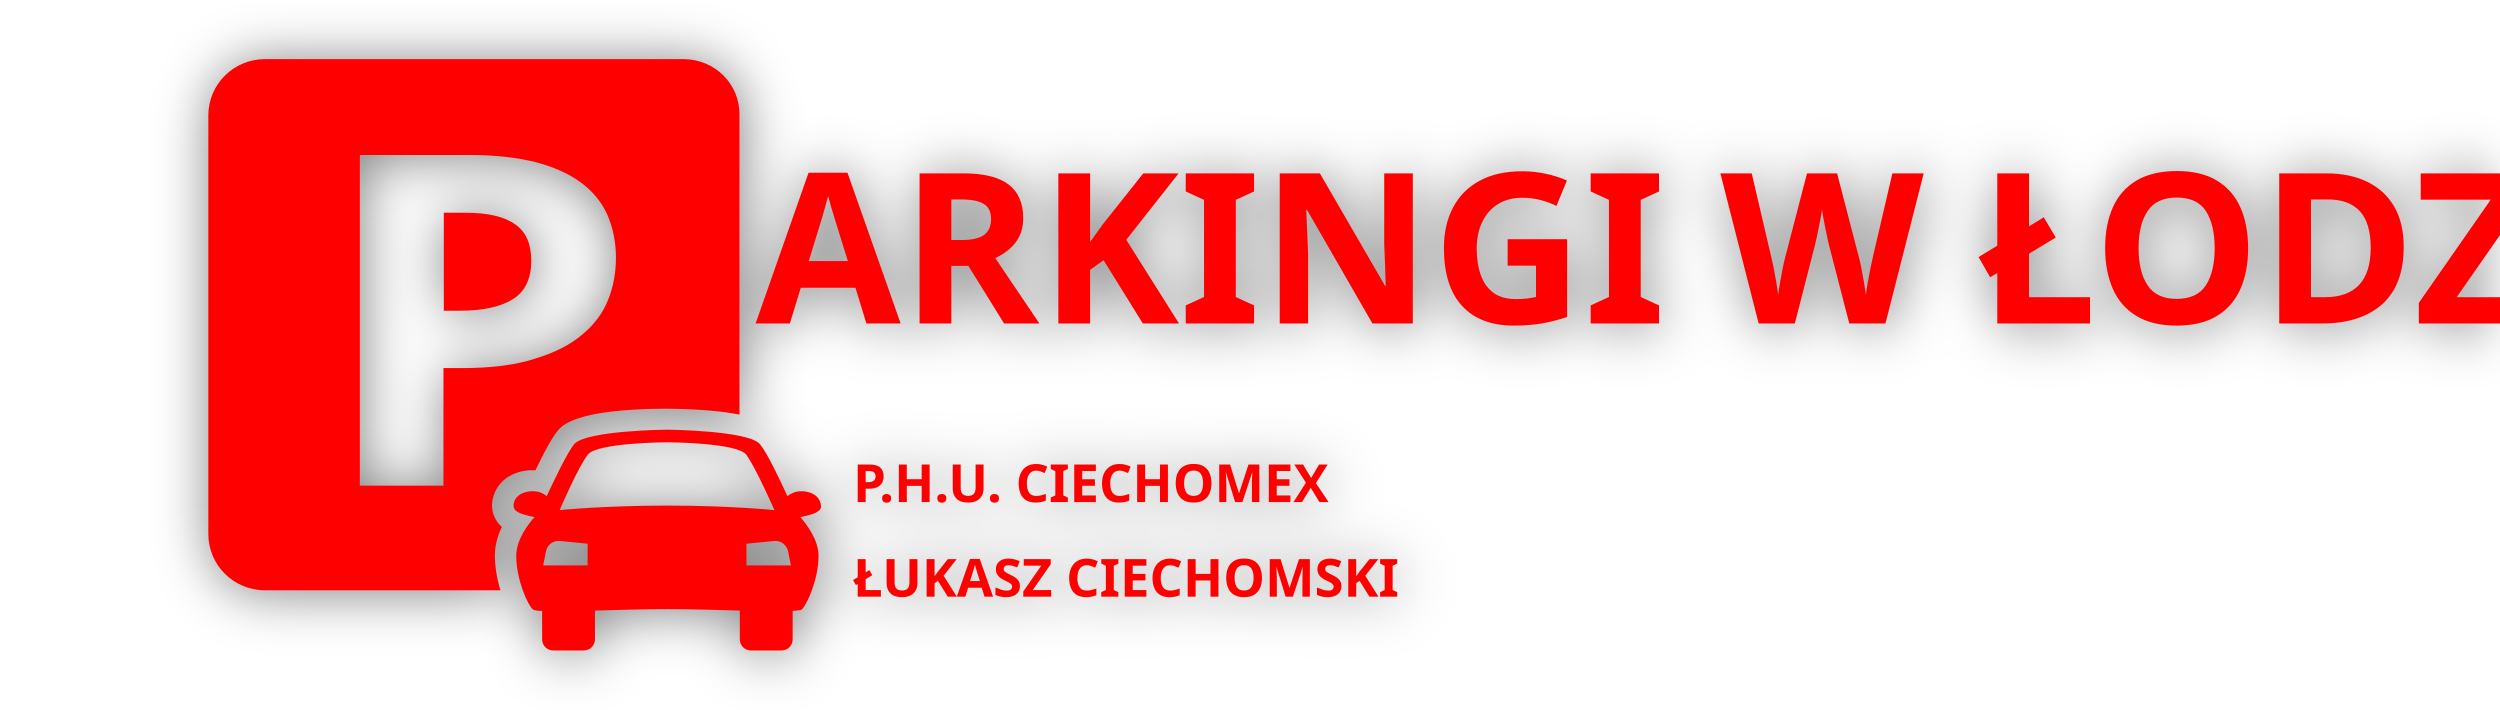
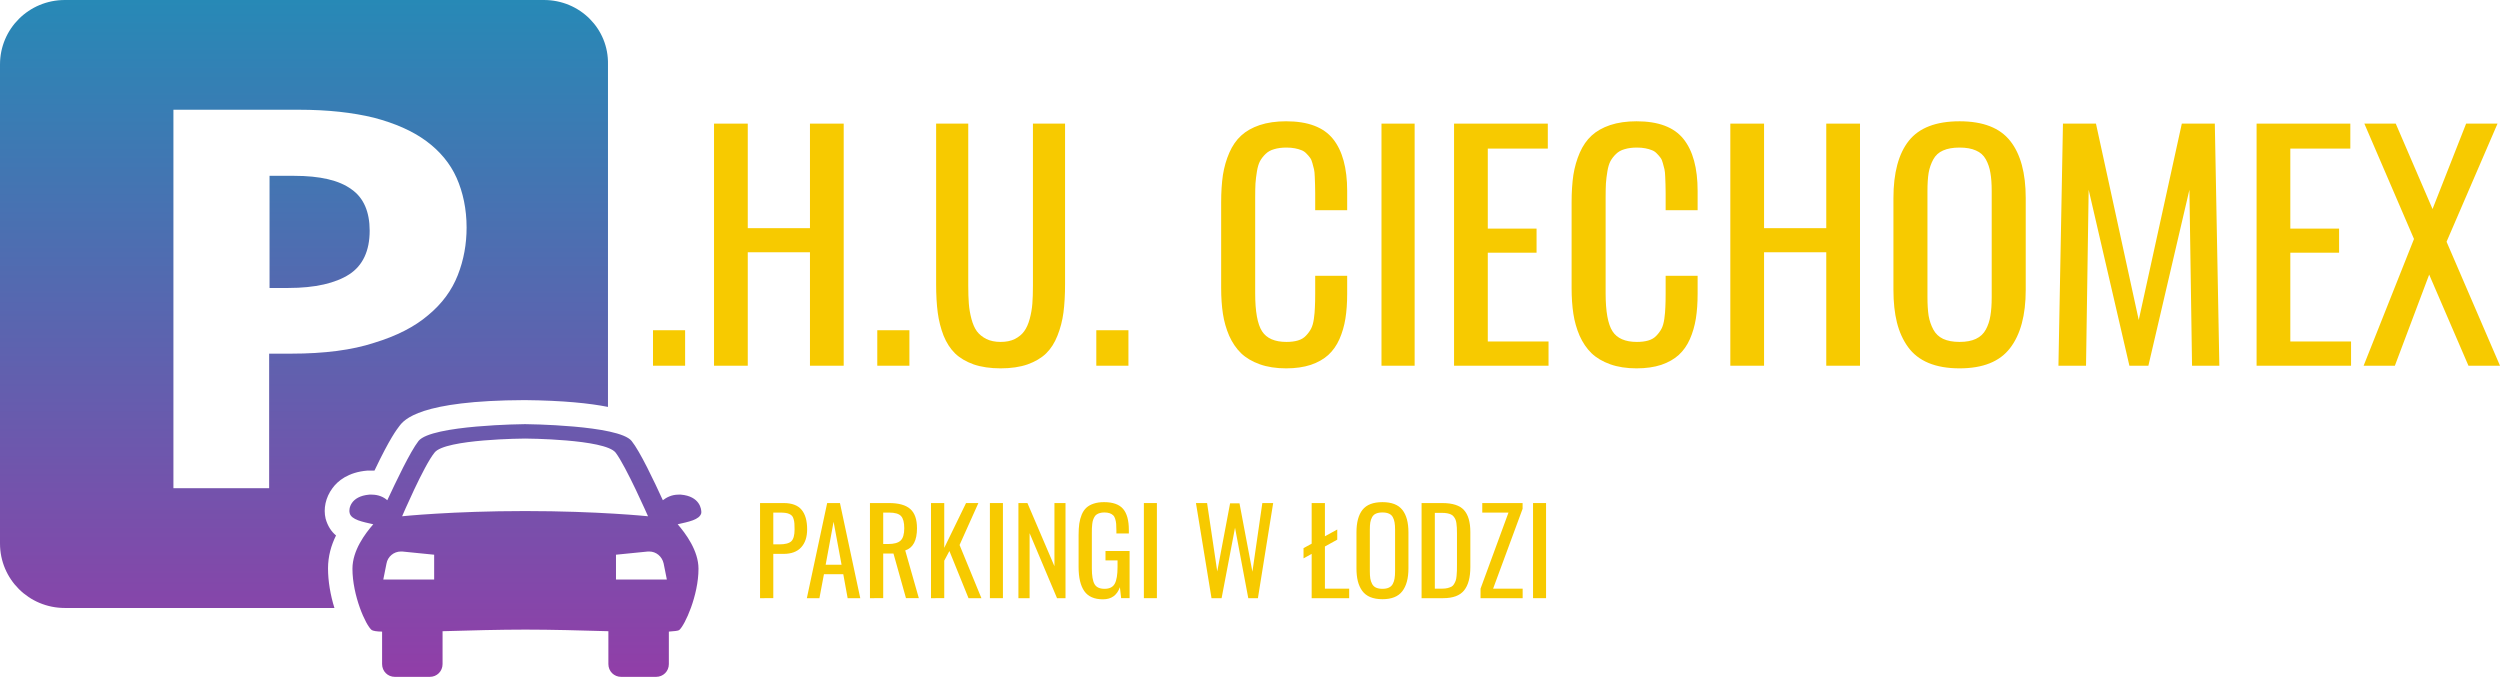
- <svg xmlns="http://www.w3.org/2000/svg" id="Capa_1" viewBox="0 0 422.788 120" version="1.1" width="111.863mm" height="31.75mm">
-   <defs id="defs14">
-     <rect x="-1170.588" y="-1170.588" width="6682.353" height="2935.294" id="rect108" />
-     <filter style="color-interpolation-filters:sRGB" id="filter222">
-       <feFlood flood-opacity="0.498" flood-color="rgb(0,0,0)" result="flood" id="feFlood212" />
-       <feComposite in="flood" in2="SourceGraphic" operator="in" result="composite1" id="feComposite214" />
-       <feGaussianBlur in="composite1" stdDeviation="70.06" result="blur" id="feGaussianBlur216" />
-       <feOffset dx="6" dy="6" result="offset" id="feOffset218" />
-       <feComposite in="SourceGraphic" in2="offset" operator="over" result="composite2" id="feComposite220" />
-     </filter>
-   </defs>
+ <svg xmlns="http://www.w3.org/2000/svg" id="Capa_1" viewBox="0 0 5540.248 1500" version="1.1" width="1465.857mm" height="396.875mm">
+   <defs id="defs14" />
  <style id="style2">.st0{fill:url(#SVGID_1_);}</style>
  <linearGradient id="SVGID_1_" gradientUnits="userSpaceOnUse" x1="87.5" y1="169" x2="87.5" gradientTransform="scale(8.87574)">
    <stop offset="0" stop-color="#913EA8" id="stop4" />
    <stop offset="1" stop-color="#2789B6" id="stop6" />
  </linearGradient>
-   <g id="g150" transform="matrix(0.06666667,0,0,0.06666667,35.23232,10)" style="fill:#ff0000;filter:url(#filter222)">
-     <path class="st0" d="m 813.905,1042.899 h 15.976 c 34.615,-72.781 49.704,-91.42 55.03,-98.521 10.651,-14.201 44.379,-56.805 277.811,-57.692 86.095,0.888 144.675,7.101 184.615,15.089 V 142.899 C 1349.112,63.905 1285.207,0 1205.325,0 H 143.787 C 63.905,0 0,63.905 0,142.899 v 1061.539 c 0,78.994 63.905,142.899 143.787,142.899 h 597.337 c -8.876,-28.402 -14.201,-59.468 -14.201,-87.87 0,-26.627 7.101,-51.479 17.751,-72.781 -10.651,-8.876 -18.639,-21.302 -23.077,-37.278 -5.325,-22.189 0,-47.041 15.089,-67.456 11.538,-15.976 34.615,-35.503 77.219,-39.053 z M 645.266,783.728 H 596.45 V 1081.953 H 384.32 V 243.195 h 277.811 c 64.793,0 119.822,6.213 166.864,17.751 47.041,12.426 85.207,29.29 115.385,51.479 30.178,22.189 53.254,49.704 67.456,81.657 14.201,31.953 22.189,69.231 22.189,110.059 0,36.391 -6.213,71.893 -19.527,105.621 -13.314,33.728 -34.615,63.018 -65.68,88.757 -30.178,25.74 -70.118,46.154 -119.822,61.243 -48.817,15.976 -110.059,23.964 -183.728,23.964 z m 173.964,-272.485 c 0,44.379 -15.089,77.219 -45.266,96.746 -30.178,19.527 -75.444,30.178 -134.911,30.178 H 597.337 V 389.645 h 54.142 c 57.692,0 100.296,9.763 127.811,30.178 26.627,18.639 39.941,49.704 39.941,91.42 z m 689.645,584.911 h -5.325 c -15.089,0 -26.627,6.213 -34.615,12.426 -19.527,-42.604 -50.592,-108.284 -69.231,-131.361 -28.402,-35.503 -236.095,-37.278 -236.095,-37.278 0,0 -207.692,1.775 -236.095,37.278 -18.639,23.965 -49.704,89.645 -69.231,131.361 -7.988,-7.101 -19.527,-12.426 -34.615,-12.426 h -5.325 c -41.716,3.55 -46.154,31.953 -43.491,40.828 3.55,15.089 29.29,19.527 52.367,24.852 -17.751,20.414 -46.154,57.692 -46.154,98.521 0,59.468 29.29,125.148 42.604,135.799 2.663,1.775 10.651,3.55 23.077,3.55 v 71.894 c 0,15.976 12.426,28.402 28.402,28.402 h 77.219 c 15.976,0 28.402,-12.426 28.402,-28.402 v -72.781 c 60.355,-1.775 127.811,-3.55 183.728,-3.55 55.917,0 123.373,1.775 183.728,3.55 v 72.781 c 0,15.976 12.426,28.402 28.402,28.402 h 77.219 c 15.976,0 28.402,-12.426 28.402,-28.402 v -71.894 c 12.426,-0.887 21.302,-1.775 23.077,-3.55 12.426,-10.651 42.603,-76.331 42.603,-135.799 0,-39.941 -28.402,-78.106 -46.154,-98.521 23.077,-5.325 48.816,-9.763 52.367,-24.852 0.888,-8.876 -3.55,-37.278 -45.266,-40.828 z M 962.13,1284.32 H 849.408 l 7.101,-35.503 c 2.663,-15.089 15.976,-26.627 31.953,-26.627 h 2.663 l 71.006,7.101 z m 201.479,-151.775 c -161.538,0 -272.485,11.538 -272.485,11.538 0,0 47.929,-111.834 71.894,-141.124 23.077,-30.178 200.592,-31.065 200.592,-31.065 0,0 176.627,0.888 200.592,31.065 23.077,30.177 71.894,141.124 71.894,141.124 0,0 -110.947,-11.538 -272.485,-11.538 z m 201.479,151.775 v -55.03 l 71.006,-7.101 h 2.663 c 15.089,0 28.402,10.651 31.953,26.627 l 7.101,35.503 z" id="path9" style="fill:#ff0000;stroke-width:8.876" />
-     <text xml:space="preserve" style="font-size:533.333px;line-height:1.25;font-family:sans-serif;fill:#ff0000;fill-opacity:1" x="1388.235" y="670.588" id="text98">
-       <tspan id="tspan96" x="1388.235" y="670.588" style="font-style:normal;font-variant:normal;font-weight:bold;font-stretch:normal;font-size:533.333px;font-family:Calibri;-inkscape-font-specification:'Calibri Bold';fill:#ff0000;fill-opacity:1">ARKINGI W ŁODZI</tspan>
-     </text>
-     <text xml:space="preserve" style="font-size:192px;line-height:1.25;font-family:sans-serif;fill:#ff0000;fill-opacity:1" x="1635.294" y="1123.529" id="text102">
-       <tspan id="tspan100" x="1635.294" y="1123.529" style="font-style:normal;font-variant:normal;font-weight:bold;font-stretch:normal;font-size:133.333px;font-family:sans-serif;-inkscape-font-specification:'sans-serif Bold';fill:#ff0000;fill-opacity:1">P.H.U. CIECHOMEX</tspan>
-       <tspan x="1635.294" y="1363.529" style="font-style:normal;font-variant:normal;font-weight:bold;font-stretch:normal;font-size:133.333px;font-family:sans-serif;-inkscape-font-specification:'sans-serif Bold';fill:#ff0000;fill-opacity:1" id="tspan104">ŁUKASZ CIECHOMSKI</tspan>
-     </text>
+   <path class="st0" d="m 813.905,1042.899 h 15.976 c 34.615,-72.781 49.704,-91.42 55.03,-98.521 10.651,-14.201 44.379,-56.805 277.811,-57.692 86.095,0.888 144.675,7.101 184.615,15.089 V 142.899 C 1349.112,63.905 1285.207,0 1205.325,0 H 143.787 C 63.905,0 0,63.905 0,142.899 v 1061.539 c 0,78.994 63.905,142.899 143.787,142.899 h 597.337 c -8.876,-28.402 -14.201,-59.468 -14.201,-87.87 0,-26.627 7.101,-51.479 17.751,-72.781 -10.651,-8.876 -18.639,-21.302 -23.077,-37.278 -5.325,-22.189 0,-47.041 15.089,-67.456 11.538,-15.976 34.615,-35.503 77.219,-39.053 z M 645.266,783.728 H 596.45 V 1081.953 H 384.32 V 243.195 h 277.811 c 64.793,0 119.822,6.213 166.864,17.751 47.041,12.426 85.207,29.29 115.385,51.479 30.178,22.189 53.254,49.704 67.456,81.657 14.201,31.953 22.189,69.231 22.189,110.059 0,36.391 -6.213,71.893 -19.527,105.621 -13.314,33.728 -34.615,63.018 -65.68,88.757 -30.178,25.74 -70.118,46.154 -119.822,61.243 -48.817,15.976 -110.059,23.964 -183.728,23.964 z m 173.964,-272.485 c 0,44.379 -15.089,77.219 -45.266,96.746 -30.178,19.527 -75.444,30.178 -134.911,30.178 H 597.337 V 389.645 h 54.142 c 57.692,0 100.296,9.763 127.811,30.178 26.627,18.639 39.941,49.704 39.941,91.42 z m 689.645,584.911 h -5.325 c -15.089,0 -26.627,6.213 -34.615,12.426 -19.527,-42.604 -50.592,-108.284 -69.231,-131.361 -28.402,-35.503 -236.095,-37.278 -236.095,-37.278 0,0 -207.692,1.775 -236.095,37.278 -18.639,23.965 -49.704,89.645 -69.231,131.361 -7.988,-7.101 -19.527,-12.426 -34.615,-12.426 h -5.325 c -41.716,3.55 -46.154,31.953 -43.491,40.828 3.55,15.089 29.29,19.527 52.367,24.852 -17.751,20.414 -46.154,57.692 -46.154,98.521 0,59.468 29.29,125.148 42.604,135.799 2.663,1.775 10.651,3.55 23.077,3.55 v 71.894 c 0,15.976 12.426,28.402 28.402,28.402 h 77.219 c 15.976,0 28.402,-12.426 28.402,-28.402 v -72.781 c 60.355,-1.775 127.811,-3.55 183.728,-3.55 55.917,0 123.373,1.775 183.728,3.55 v 72.781 c 0,15.976 12.426,28.402 28.402,28.402 h 77.219 c 15.976,0 28.402,-12.426 28.402,-28.402 v -71.894 c 12.426,-0.887 21.302,-1.775 23.077,-3.55 12.426,-10.651 42.603,-76.331 42.603,-135.799 0,-39.941 -28.402,-78.106 -46.154,-98.521 23.077,-5.325 48.816,-9.763 52.367,-24.852 0.888,-8.876 -3.55,-37.278 -45.266,-40.828 z M 962.13,1284.32 H 849.408 l 7.101,-35.503 c 2.663,-15.089 15.976,-26.627 31.953,-26.627 h 2.663 l 71.006,7.101 z m 201.479,-151.775 c -161.538,0 -272.485,11.538 -272.485,11.538 0,0 47.929,-111.834 71.894,-141.124 23.077,-30.178 200.592,-31.065 200.592,-31.065 0,0 176.627,0.888 200.592,31.065 23.077,30.177 71.894,141.124 71.894,141.124 0,0 -110.947,-11.538 -272.485,-11.538 z m 201.479,151.775 v -55.03 l 71.006,-7.101 h 2.663 c 15.089,0 28.402,10.651 31.953,26.627 l 7.101,35.503 z" id="path9" style="fill:url(#SVGID_1_);stroke-width:8.876" />
+   <g aria-label=".H.U. CIECHOMEX" style="font-style:normal;font-variant:normal;font-weight:normal;font-stretch:normal;font-size:86.785px;line-height:1.25;font-family:'Oswald Regular';-inkscape-font-specification:'Oswald Regular, ';letter-spacing:0px;word-spacing:0px;fill:#f7ca00;fill-opacity:1;stroke:none;stroke-width:2.959" id="text20" transform="scale(3)">
+     <path d="m 482.367,270.158 v -26.211 h 23.73 v 26.211 z" style="font-size:220.907px;fill:#f7ca00;fill-opacity:1;stroke-width:2.959" id="path44" />
+     <path d="M 527.454,270.158 V 91.318 h 24.917 v 77.231 h 45.95 V 91.318 h 24.917 V 270.158 h -24.917 v -83.811 h -45.95 v 83.811 z" style="font-size:220.907px;fill:#f7ca00;fill-opacity:1;stroke-width:2.959" id="path46" />
+     <path d="m 648.047,270.158 v -26.211 h 23.73 v 26.211 z" style="font-size:220.907px;fill:#f7ca00;fill-opacity:1;stroke-width:2.959" id="path48" />
+     <path d="m 759.04,269.188 q -8.413,2.912 -19.847,2.912 -11.434,0 -19.955,-2.912 -8.413,-3.02 -13.699,-8.09 -5.285,-5.178 -8.521,-13.16 -3.128,-8.09 -4.315,-17.043 -1.187,-9.061 -1.187,-21.034 V 91.318 h 23.73 V 211.049 q 0,7.658 0.431,13.267 0.431,5.609 1.942,11.326 1.51,5.609 3.991,9.061 2.589,3.452 7.011,5.717 4.422,2.157 10.571,2.157 6.148,0 10.463,-2.157 4.422,-2.265 6.903,-5.717 2.589,-3.56 4.099,-9.169 1.51,-5.609 1.942,-11.218 0.431,-5.609 0.431,-13.267 V 91.318 h 23.73 V 209.862 q 0,11.973 -1.187,21.034 -1.187,8.953 -4.422,17.043 -3.128,7.982 -8.413,13.16 -5.285,5.07 -13.699,8.09 z" style="font-size:220.907px;fill:#f7ca00;fill-opacity:1;stroke-width:2.959" id="path50" />
+     <path d="m 809.844,270.158 v -26.211 h 23.73 v 26.211 z" style="font-size:220.907px;fill:#f7ca00;fill-opacity:1;stroke-width:2.959" id="path52" />
+     <path d="m 950.069,272.1 q -11.11,0 -19.524,-3.02 -8.413,-3.02 -13.807,-8.198 -5.285,-5.178 -8.737,-12.836 -3.344,-7.766 -4.638,-16.288 -1.294,-8.521 -1.294,-19.092 v -63.209 q 0,-11.326 1.294,-20.171 1.402,-8.845 4.746,-16.503 3.344,-7.658 8.737,-12.62 5.393,-4.962 13.699,-7.766 8.413,-2.804 19.524,-2.804 24.162,0 34.625,13.052 10.463,13.052 10.463,38.4 v 14.238 h -23.622 v -12.62 q 0,-4.099 -0.108,-6.364 0,-2.373 -0.216,-5.825 -0.108,-3.452 -0.539,-5.393 -0.431,-1.942 -1.187,-4.53 -0.647,-2.589 -1.726,-3.991 -1.079,-1.51 -2.697,-3.128 -1.618,-1.726 -3.667,-2.481 -2.049,-0.863 -4.854,-1.402 -2.804,-0.539 -6.256,-0.539 -5.178,0 -9.061,1.187 -3.883,1.079 -6.364,3.56 -2.481,2.373 -4.099,5.285 -1.51,2.912 -2.265,7.551 -0.755,4.53 -1.079,8.845 -0.216,4.207 -0.216,10.463 v 70.759 q 0,20.171 5.07,28.045 5.07,7.874 18.013,7.874 4.962,0 8.521,-1.079 3.667,-1.079 5.933,-3.56 2.373,-2.481 3.775,-5.178 1.402,-2.697 2.049,-7.227 0.647,-4.638 0.755,-8.521 0.216,-3.883 0.216,-10.139 v -13.16 h 23.622 v 13.267 q 0,10.247 -1.294,18.337 -1.294,8.09 -4.422,15.209 -3.128,7.011 -8.198,11.649 -5.07,4.638 -12.944,7.335 -7.874,2.589 -18.229,2.589 z" style="font-size:220.907px;fill:#f7ca00;fill-opacity:1;stroke-width:2.959" id="path54" />
+     <path d="M 1020.505,270.158 V 91.318 h 24.485 V 270.158 Z" style="font-size:220.907px;fill:#f7ca00;fill-opacity:1;stroke-width:2.959" id="path56" />
+     <path d="M 1074.113,270.158 V 91.318 h 69.249 v 18.445 h -44.333 v 59.11 h 36.027 v 17.798 h -36.027 v 65.582 h 44.872 v 17.906 z" style="font-size:220.907px;fill:#f7ca00;fill-opacity:1;stroke-width:2.959" id="path58" />
+     <path d="m 1208.945,272.1 q -11.11,0 -19.524,-3.02 -8.413,-3.02 -13.807,-8.198 -5.285,-5.178 -8.737,-12.836 -3.344,-7.766 -4.638,-16.288 -1.294,-8.521 -1.294,-19.092 v -63.209 q 0,-11.326 1.294,-20.171 1.402,-8.845 4.746,-16.503 3.344,-7.658 8.737,-12.62 5.393,-4.962 13.699,-7.766 8.414,-2.804 19.524,-2.804 24.162,0 34.625,13.052 10.463,13.052 10.463,38.4 v 14.238 h -23.622 v -12.62 q 0,-4.099 -0.108,-6.364 0,-2.373 -0.216,-5.825 -0.108,-3.452 -0.539,-5.393 -0.431,-1.942 -1.187,-4.53 -0.647,-2.589 -1.726,-3.991 -1.079,-1.51 -2.697,-3.128 -1.618,-1.726 -3.667,-2.481 -2.05,-0.863 -4.854,-1.402 -2.804,-0.539 -6.256,-0.539 -5.178,0 -9.061,1.187 -3.883,1.079 -6.364,3.56 -2.481,2.373 -4.099,5.285 -1.51,2.912 -2.265,7.551 -0.755,4.53 -1.079,8.845 -0.216,4.207 -0.216,10.463 v 70.759 q 0,20.171 5.07,28.045 5.07,7.874 18.013,7.874 4.962,0 8.521,-1.079 3.667,-1.079 5.933,-3.56 2.373,-2.481 3.775,-5.178 1.402,-2.697 2.049,-7.227 0.647,-4.638 0.755,-8.521 0.216,-3.883 0.216,-10.139 v -13.16 h 23.622 v 13.267 q 0,10.247 -1.294,18.337 -1.294,8.09 -4.423,15.209 -3.128,7.011 -8.198,11.649 -5.07,4.638 -12.944,7.335 -7.874,2.589 -18.229,2.589 z" style="font-size:220.907px;fill:#f7ca00;fill-opacity:1;stroke-width:2.959" id="path60" />
+     <path d="M 1278.194,270.158 V 91.318 h 24.917 v 77.231 h 45.95 V 91.318 h 24.917 V 270.158 h -24.917 v -83.811 h -45.95 v 83.811 z" style="font-size:220.907px;fill:#f7ca00;fill-opacity:1;stroke-width:2.959" id="path62" />
+     <path d="m 1447.542,272.1 q -13.375,0 -22.975,-3.991 -9.492,-3.991 -15.101,-11.757 -5.609,-7.766 -8.198,-18.121 -2.589,-10.355 -2.589,-24.162 v -67.739 q 0,-27.937 11.326,-42.283 11.434,-14.454 37.537,-14.454 25.995,0 37.429,14.562 11.434,14.454 11.434,42.175 v 67.847 q 0,27.937 -11.541,42.93 -11.434,14.993 -37.321,14.993 z m -12.189,-21.789 q 4.854,2.265 12.189,2.265 7.335,0 12.081,-2.265 4.854,-2.265 7.335,-6.903 2.481,-4.638 3.344,-10.139 0.971,-5.609 0.971,-13.807 v -78.31 q 0,-8.09 -0.971,-13.483 -0.863,-5.393 -3.344,-9.924 -2.481,-4.53 -7.335,-6.58 -4.746,-2.157 -12.081,-2.157 -7.335,0 -12.189,2.157 -4.746,2.049 -7.227,6.58 -2.481,4.53 -3.452,9.924 -0.863,5.393 -0.863,13.483 v 78.31 q 0,8.198 0.863,13.807 0.971,5.501 3.452,10.139 2.481,4.638 7.227,6.903 z" style="font-size:220.907px;fill:#f7ca00;fill-opacity:1;stroke-width:2.959" id="path64" />
+     <path d="M 1520.566,270.158 1523.91,91.318 h 24.377 l 31.604,145.078 31.82,-145.078 h 24.377 l 3.344,178.84 h -20.171 l -1.942,-129.977 -30.31,129.977 h -14.022 l -30.094,-129.977 -1.942,129.977 z" style="font-size:220.907px;fill:#f7ca00;fill-opacity:1;stroke-width:2.959" id="path66" />
+     <path d="M 1666.939,270.158 V 91.318 h 69.249 v 18.445 h -44.333 v 59.11 h 36.027 v 17.798 h -36.027 v 65.582 h 44.872 v 17.906 z" style="font-size:220.907px;fill:#f7ca00;fill-opacity:1;stroke-width:2.959" id="path68" />
+     <path d="m 1746.004,270.158 37.213,-93.627 -36.674,-85.213 h 23.191 l 27.182,63.101 24.809,-63.101 h 23.191 l -37.645,87.263 39.479,91.577 h -23.299 l -29.016,-67.308 -25.348,67.308 z" style="font-size:220.907px;fill:#f7ca00;fill-opacity:1;stroke-width:2.959" id="path70" />
  </g>
-   <text xml:space="preserve" id="text106" style="font-size:192px;line-height:1.25;font-family:sans-serif;white-space:pre;shape-inside:url(#rect108);" transform="translate(35.23232,10)" />
+   <g aria-label="PARKINGI W ŁODZI" style="font-style:normal;font-variant:normal;font-weight:normal;font-stretch:normal;font-size:86.785px;line-height:1.25;font-family:'Oswald Regular';-inkscape-font-specification:'Oswald Regular, ';letter-spacing:0px;word-spacing:0px;fill:#f7ca00;fill-opacity:1;stroke:none;stroke-width:2.959" id="text20-3" transform="scale(3)">
+     <path d="m 571.234,402.118 h 4.449 q 6.441,0 8.856,-2.288 2.415,-2.288 2.415,-8.772 0,-2.67 -0.127,-4.365 -0.127,-1.737 -0.593,-3.263 -0.424,-1.526 -1.144,-2.331 -0.72,-0.848 -2.034,-1.441 -1.271,-0.593 -3.009,-0.805 -1.695,-0.212 -4.238,-0.212 h -4.577 z m -9.789,39.748 v -70.259 h 17.416 q 9.153,0 13.264,4.958 4.11,4.916 4.11,14.45 0,8.56 -4.449,13.348 -4.407,4.788 -12.882,4.788 h -7.67 v 32.714 z" style="stroke-width:2.959" id="path15" />
+     <path d="m 609.923,417.162 h 11.738 l -5.89,-31.739 z m -13.899,24.705 15.001,-70.259 h 9.45 l 15.001,70.259 h -9.323 l -3.221,-17.713 h -14.281 l -3.348,17.713 z" style="stroke-width:2.959" id="path17" />
+     <path d="m 652.425,401.864 h 3.687 q 6.399,0 9.111,-2.5 2.754,-2.543 2.754,-9.153 0,-6.399 -2.373,-8.984 -2.331,-2.585 -8.856,-2.585 h -4.322 z m -9.789,40.002 v -70.259 h 14.111 q 10.679,0 15.637,4.365 5,4.365 5,14.238 0,13.56 -8.687,16.399 l 10.043,35.256 h -9.492 l -9.238,-32.968 h -7.585 v 32.968 z" style="stroke-width:2.959" id="path19" />
+     <path d="m 687.724,441.867 v -70.259 h 9.789 v 33.095 l 16.103,-33.095 h 9.111 l -13.899,30.976 16.145,39.282 h -9.534 l -14.111,-34.833 -3.814,7.161 v 27.671 z" style="stroke-width:2.959" id="path21" />
+     <path d="m 731.244,441.867 v -70.259 h 9.619 v 70.259 z" style="stroke-width:2.959" id="path23" />
+     <path d="m 752.304,441.867 v -70.259 h 6.653 l 19.959,46.655 v -46.655 h 8.178 v 70.259 h -6.272 l -20.255,-48.011 v 48.011 z" style="stroke-width:2.959" id="path25" />
+     <path d="m 814.808,442.714 q -9.577,0 -13.814,-6.017 -4.238,-6.06 -4.238,-17.882 v -23.518 q 0,-4.831 0.509,-8.475 0.551,-3.644 1.822,-6.738 1.314,-3.093 3.432,-5.043 2.119,-1.949 5.382,-3.009 3.263,-1.102 7.67,-1.102 9.746,0 14.026,4.958 4.28,4.958 4.28,15.594 v 2.585 h -9.195 v -2.204 q 0,-2.966 -0.17,-4.873 -0.17,-1.949 -0.72,-3.687 -0.509,-1.737 -1.526,-2.67 -0.975,-0.975 -2.585,-1.526 -1.61,-0.551 -3.983,-0.551 -1.822,0 -3.221,0.424 -1.398,0.381 -2.373,1.059 -0.975,0.636 -1.653,1.822 -0.636,1.144 -1.017,2.288 -0.381,1.102 -0.593,2.882 -0.212,1.737 -0.254,3.178 -0.042,1.441 -0.042,3.602 v 26.019 q 0,8.094 1.949,11.611 1.949,3.517 7.458,3.517 5.509,0 7.543,-3.814 2.034,-3.814 2.034,-12.247 v -4.916 h -8.899 v -6.95 h 17.798 v 34.833 h -6.229 l -0.932,-8.094 q -3.178,8.941 -12.458,8.941 z" style="stroke-width:2.959" id="path27" />
+     <path d="m 844.98,441.867 v -70.259 h 9.619 v 70.259 z" style="stroke-width:2.959" id="path29" />
+     <path d="m 894.94,441.867 -11.484,-70.259 h 8.221 l 7.5,50.512 9.492,-50.3 h 6.95 l 9.534,50.512 7.331,-50.723 h 8.009 l -11.272,70.259 h -7.119 l -9.789,-52.037 -9.916,52.037 z" style="stroke-width:2.959" id="path31" />
+     <path d="M 968.928,441.867 V 409.153 l -6.017,3.305 v -7.543 l 6.017,-3.305 v -30.002 h 9.789 v 24.535 l 9.111,-5 v 7.5 l -9.111,5.043 v 31.146 h 17.925 v 7.034 z" style="stroke-width:2.959" id="path33" />
+     <path d="m 1021.219,442.629 q -5.255,0 -9.026,-1.568 -3.729,-1.568 -5.933,-4.619 -2.204,-3.051 -3.22,-7.119 -1.017,-4.068 -1.017,-9.492 v -26.612 q 0,-10.975 4.449,-16.611 4.492,-5.678 14.747,-5.678 10.213,0 14.704,5.721 4.492,5.678 4.492,16.569 v 26.654 q 0,10.975 -4.534,16.865 -4.492,5.89 -14.662,5.89 z m -4.788,-8.56 q 1.907,0.89 4.788,0.89 2.881,0 4.746,-0.89 1.907,-0.89 2.881,-2.712 0.975,-1.822 1.314,-3.983 0.381,-2.204 0.381,-5.424 v -30.765 q 0,-3.178 -0.381,-5.297 -0.339,-2.119 -1.314,-3.899 -0.975,-1.78 -2.881,-2.585 -1.865,-0.848 -4.746,-0.848 -2.881,0 -4.788,0.848 -1.865,0.805 -2.839,2.585 -0.975,1.78 -1.356,3.899 -0.339,2.119 -0.339,5.297 v 30.765 q 0,3.221 0.339,5.424 0.381,2.161 1.356,3.983 0.975,1.822 2.839,2.712 z" style="stroke-width:2.959" id="path35" />
+     <path d="m 1050.12,441.867 v -70.259 h 15.255 q 11.399,0 16.06,5.17 4.704,5.17 4.704,16.272 v 25.849 q 0,11.569 -4.661,17.289 -4.619,5.678 -15.382,5.678 z m 9.789,-7.034 h 5.509 q 2.246,0 3.941,-0.424 1.737,-0.466 2.882,-1.059 1.144,-0.636 1.907,-1.992 0.805,-1.356 1.187,-2.5 0.424,-1.144 0.636,-3.39 0.212,-2.246 0.254,-3.814 0.042,-1.61 0.042,-4.619 v -22.84 q 0,-2.543 -0.085,-4.28 -0.085,-1.737 -0.339,-3.475 -0.254,-1.737 -0.763,-2.839 -0.508,-1.102 -1.314,-2.076 -0.805,-1.017 -1.992,-1.526 -1.187,-0.551 -2.797,-0.848 -1.61,-0.297 -3.772,-0.297 h -5.297 z" style="stroke-width:2.959" id="path37" />
+     <path d="m 1093.681,441.867 v -7.034 l 20.637,-56.19 h -19.366 v -7.034 h 29.79 v 4.238 l -21.781,58.987 h 21.823 v 7.034 z" style="stroke-width:2.959" id="path39" />
+     <path d="m 1132.455,441.867 v -70.259 h 9.619 v 70.259 z" style="stroke-width:2.959" id="path41" />
+   </g>
</svg>
